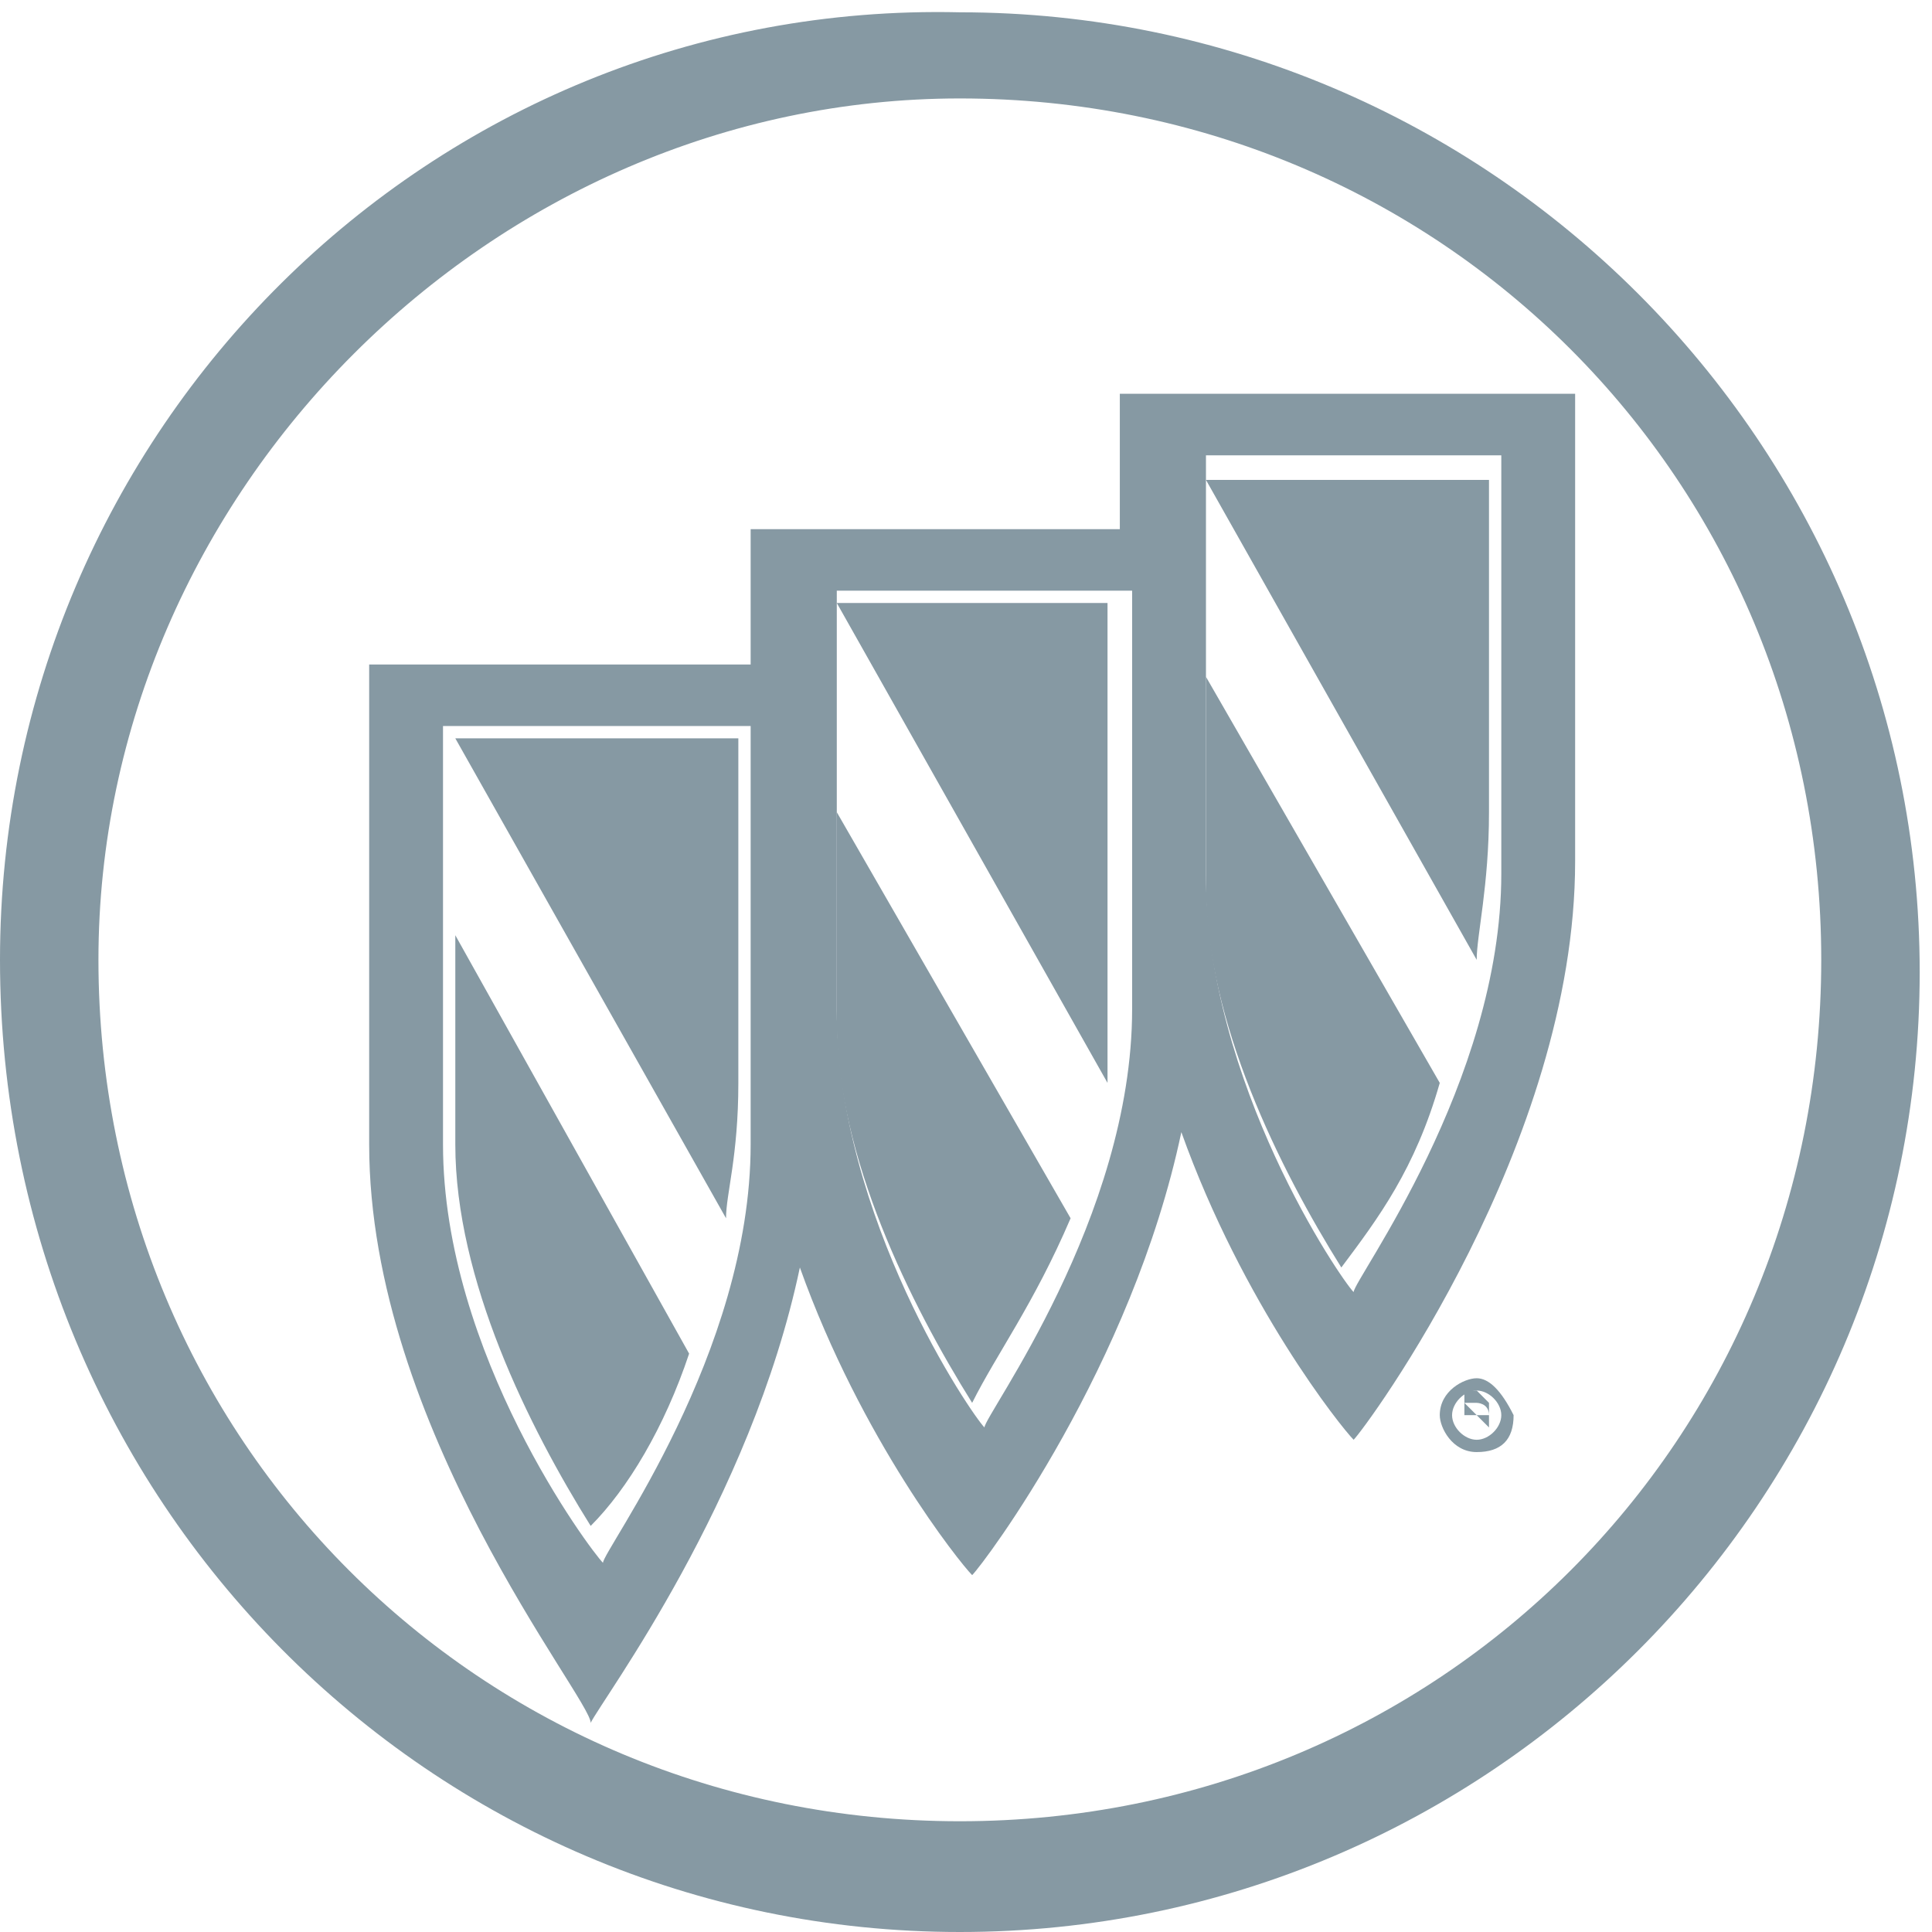
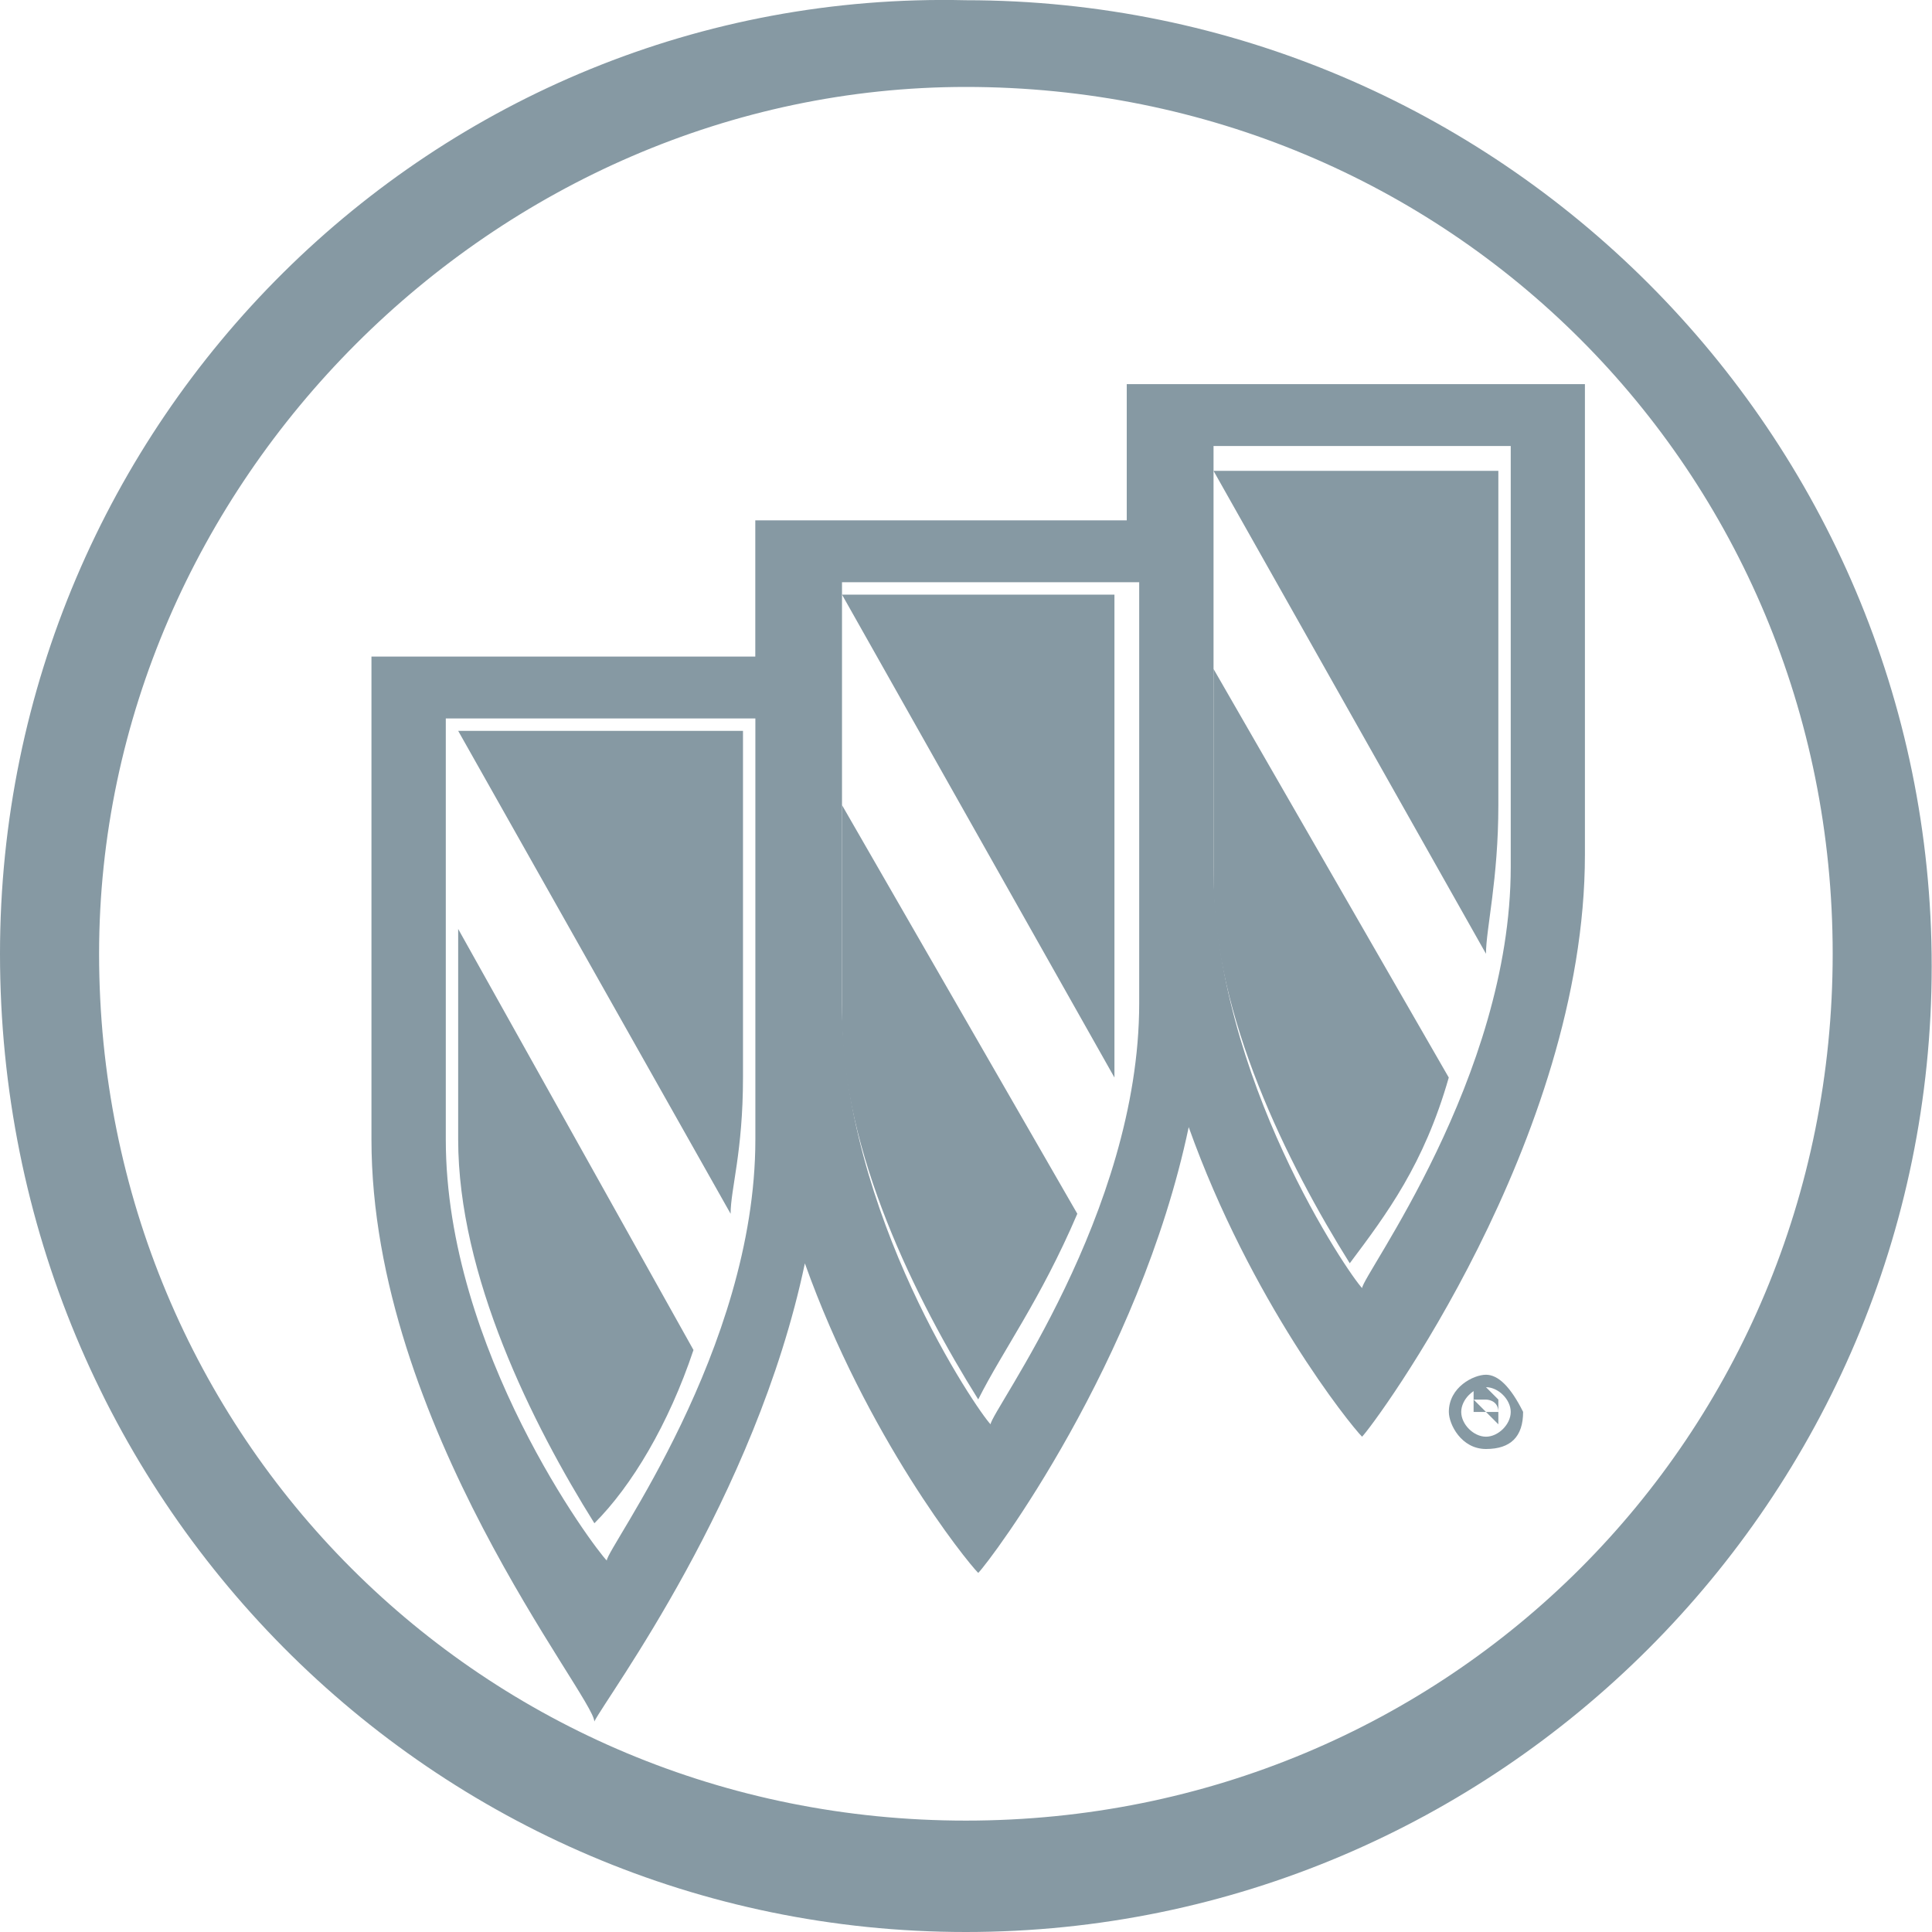
- <svg xmlns="http://www.w3.org/2000/svg" version="1.1" id="Layer_1" x="0px" y="0px" viewBox="0 0 15.7 15.7" style="enable-background:new 0 0 15.7 15.7;" xml:space="preserve">
+ <svg xmlns="http://www.w3.org/2000/svg" version="1.1" id="Layer_1" x="0px" y="0px" viewBox="0 0 256 256" style="enable-background:new 0 0 256 256;" xml:space="preserve">
  <style type="text/css">
	.st0{fill:#8699A3;}
</style>
-   <polygon class="st0" points="4.8,13.9 4.8,13.9 4.8,13.9 " />
-   <path class="st0" d="M7.8,15.7c4.3,0,7.8-3.5,7.8-7.8c0-4.3-3.5-7.8-7.8-7.8C3.5,0,0,3.5,0,7.8C0,12.2,3.5,15.7,7.8,15.7z M7.8,0.8  c3.9,0,7,3.1,7,7c0,3.9-3.1,7-7,7c-3.9,0-7-3.1-7-7C0.8,4,4,0.8,7.8,0.8z" />
-   <path class="st0" d="M6.5,10.3c0.5,1.4,1.3,2.4,1.4,2.5c0.1-0.1,1.3-1.7,1.7-3.6c0.5,1.4,1.3,2.4,1.4,2.5c0.1-0.1,1.8-2.4,1.8-4.7  V3.2H9.1v1.1H6.1v1.1H3v3.9c0,2.3,1.8,4.5,1.8,4.7C4.9,13.8,6.1,12.2,6.5,10.3z M9.7,3.7h2.5v3.4c0,1.7-1.2,3.3-1.2,3.4  c-0.1-0.1-1.2-1.7-1.2-3.4V3.7L9.7,3.7z M6.7,4.8h2.5v3.4c0,1.7-1.2,3.3-1.2,3.4c-0.1-0.1-1.2-1.7-1.2-3.4V4.8z M3.6,5.9h2.5v3.4  c0,1.7-1.2,3.3-1.2,3.4C4.8,12.6,3.6,11,3.6,9.3V5.9L3.6,5.9z" />
-   <path class="st0" d="M12.1,6.6V3.9H9.8L12,7.8C12,7.6,12.1,7.2,12.1,6.6z" />
-   <polygon class="st0" points="11,11.7 11,11.7 10.9,11.7 " />
-   <polygon class="st0" points="7.9,12.8 7.9,12.8 7.9,12.8 " />
-   <path class="st0" d="M12,11.2c-0.1,0-0.3,0.1-0.3,0.3c0,0.1,0.1,0.3,0.3,0.3c0.2,0,0.3-0.1,0.3-0.3C12.2,11.3,12.1,11.2,12,11.2z   M12,11.7c-0.1,0-0.2-0.1-0.2-0.2c0-0.1,0.1-0.2,0.2-0.2c0.1,0,0.2,0.1,0.2,0.2C12.2,11.6,12.1,11.7,12,11.7z" />
-   <path class="st0" d="M12.1,11.4C12.1,11.4,12.1,11.4,12.1,11.4c-0.1-0.1-0.1-0.1-0.1-0.1h-0.1v0.3h0v-0.1H12l0.1,0.1h0L12.1,11.4  C12.1,11.5,12.1,11.5,12.1,11.4z M12,11.5L12,11.5l-0.1-0.1H12c0,0,0.1,0,0.1,0.1C12.1,11.5,12,11.5,12,11.5z" />
-   <path class="st0" d="M5.6,11L3.7,7.6c0,0,0,0.6,0,1.7c0,1.1,0.6,2.3,1.1,3.1C5.1,12.1,5.4,11.6,5.6,11z" />
-   <path class="st0" d="M6,8.8V6H3.7l2.2,3.9C5.9,9.7,6,9.4,6,8.8z" />
-   <path class="st0" d="M8.7,9.9L6.8,6.6c0,0,0,0.6,0,1.7c0,1.1,0.6,2.3,1.1,3.1C8.1,11,8.4,10.6,8.7,9.9z" />
-   <path class="st0" d="M9,7.7V4.9H6.8L9,8.8C9,8.6,9,8.3,9,7.7z" />
-   <path class="st0" d="M11.7,8.8L9.8,5.5c0,0,0,0.6,0,1.7c0,1.1,0.6,2.3,1.1,3.1C11.2,9.9,11.5,9.5,11.7,8.8z" />
+   <g>
+     <path class="st0" d="M78.76,226.47L78.76,226.47L78.76,226.47z" />
+     <path class="st0" d="M127.98,256c70.55,0,127.98-57.43,127.98-127.98S198.54,0.03,127.98,0.03C57.43-1.61,0,55.82,0,126.38   C0,198.57,57.43,256,127.98,256z M127.98,11.52c63.99,0,114.86,50.86,114.86,114.86s-50.86,114.86-114.86,114.86   S13.13,190.37,13.13,126.38C13.13,64.03,65.63,11.52,127.98,11.52z" />
+     <path class="st0" d="M106.65,167.4c8.2,22.97,21.33,39.38,22.97,41.02c1.64-1.64,21.33-27.89,27.89-59.07   c8.2,22.97,21.33,39.38,22.97,41.02c1.64-1.64,29.53-39.38,29.53-77.12V50.9h-60.71v18.05h-49.22V87H49.22v63.99   c0,37.74,29.53,73.84,29.53,77.12C80.4,224.82,100.09,198.57,106.65,167.4z M159.16,59.1h41.02v55.79   c0,27.89-19.69,54.15-19.69,55.79c-1.64-1.64-19.69-27.89-19.69-55.79V59.1H159.16z M109.93,77.15h41.02v55.79   c0,27.89-19.69,54.15-19.69,55.79c-1.64-1.64-19.69-27.89-19.69-55.79V77.15H109.93z M59.07,95.2h41.02v55.79   c0,27.89-19.69,54.15-19.69,55.79c-1.64-1.64-21.33-27.89-21.33-55.79V95.2L59.07,95.2z" />
+     <path class="st0" d="M198.54,106.69v-44.3H160.8l36.1,63.99C196.9,123.09,198.54,116.53,198.54,106.69z" />
+     <polygon class="st0" points="180.49,190.37 180.49,190.37 178.85,190.37  " />
+     <path class="st0" d="M129.62,208.42L129.62,208.42L129.62,208.42z" />
+     <path class="st0" d="M196.9,182.16c-1.64,0-4.92,1.64-4.92,4.92c0,1.64,1.64,4.92,4.92,4.92c3.28,0,4.92-1.64,4.92-4.92   C200.18,183.8,198.54,182.16,196.9,182.16z M196.9,190.37c-1.64,0-3.28-1.64-3.28-3.28c0-1.64,1.64-3.28,3.28-3.28   c1.64,0,3.28,1.64,3.28,3.28C200.18,188.73,198.54,190.37,196.9,190.37z" />
+     <path class="st0" d="M198.54,185.45L198.54,185.45c-1.64-1.64-1.64-1.64-1.64-1.64h-1.64v4.92l0,0v-1.64h1.64l1.64,1.64l0,0V185.45   C198.54,187.09,198.54,187.09,198.54,185.45z M196.9,187.09L196.9,187.09l-1.64-1.64h1.64c0,0,1.64,0,1.64,1.64H196.9z" />
+     <path class="st0" d="M91.89,178.88l-31.18-55.79c0,0,0,9.84,0,27.89s9.84,37.74,18.05,50.86C83.68,196.93,88.6,188.73,91.89,178.88   z" />
+     <path class="st0" d="M98.45,142.78V96.84H60.71l36.1,63.99C96.81,157.55,98.45,152.63,98.45,142.78z" />
+     <path class="st0" d="M142.75,160.83l-31.18-54.15c0,0,0,9.84,0,27.89s9.84,37.74,18.05,50.86   C132.91,178.88,137.83,172.32,142.75,160.83z" />
+     <path class="st0" d="M147.67,124.74V78.79h-36.1l36.1,63.99C147.67,139.5,147.67,134.58,147.67,124.74z" />
+     <path class="st0" d="M191.97,142.78L160.8,88.64c0,0,0,9.84,0,27.89s9.84,37.74,18.05,50.86   C183.77,160.83,188.69,154.27,191.97,142.78z" />
+   </g>
</svg>
